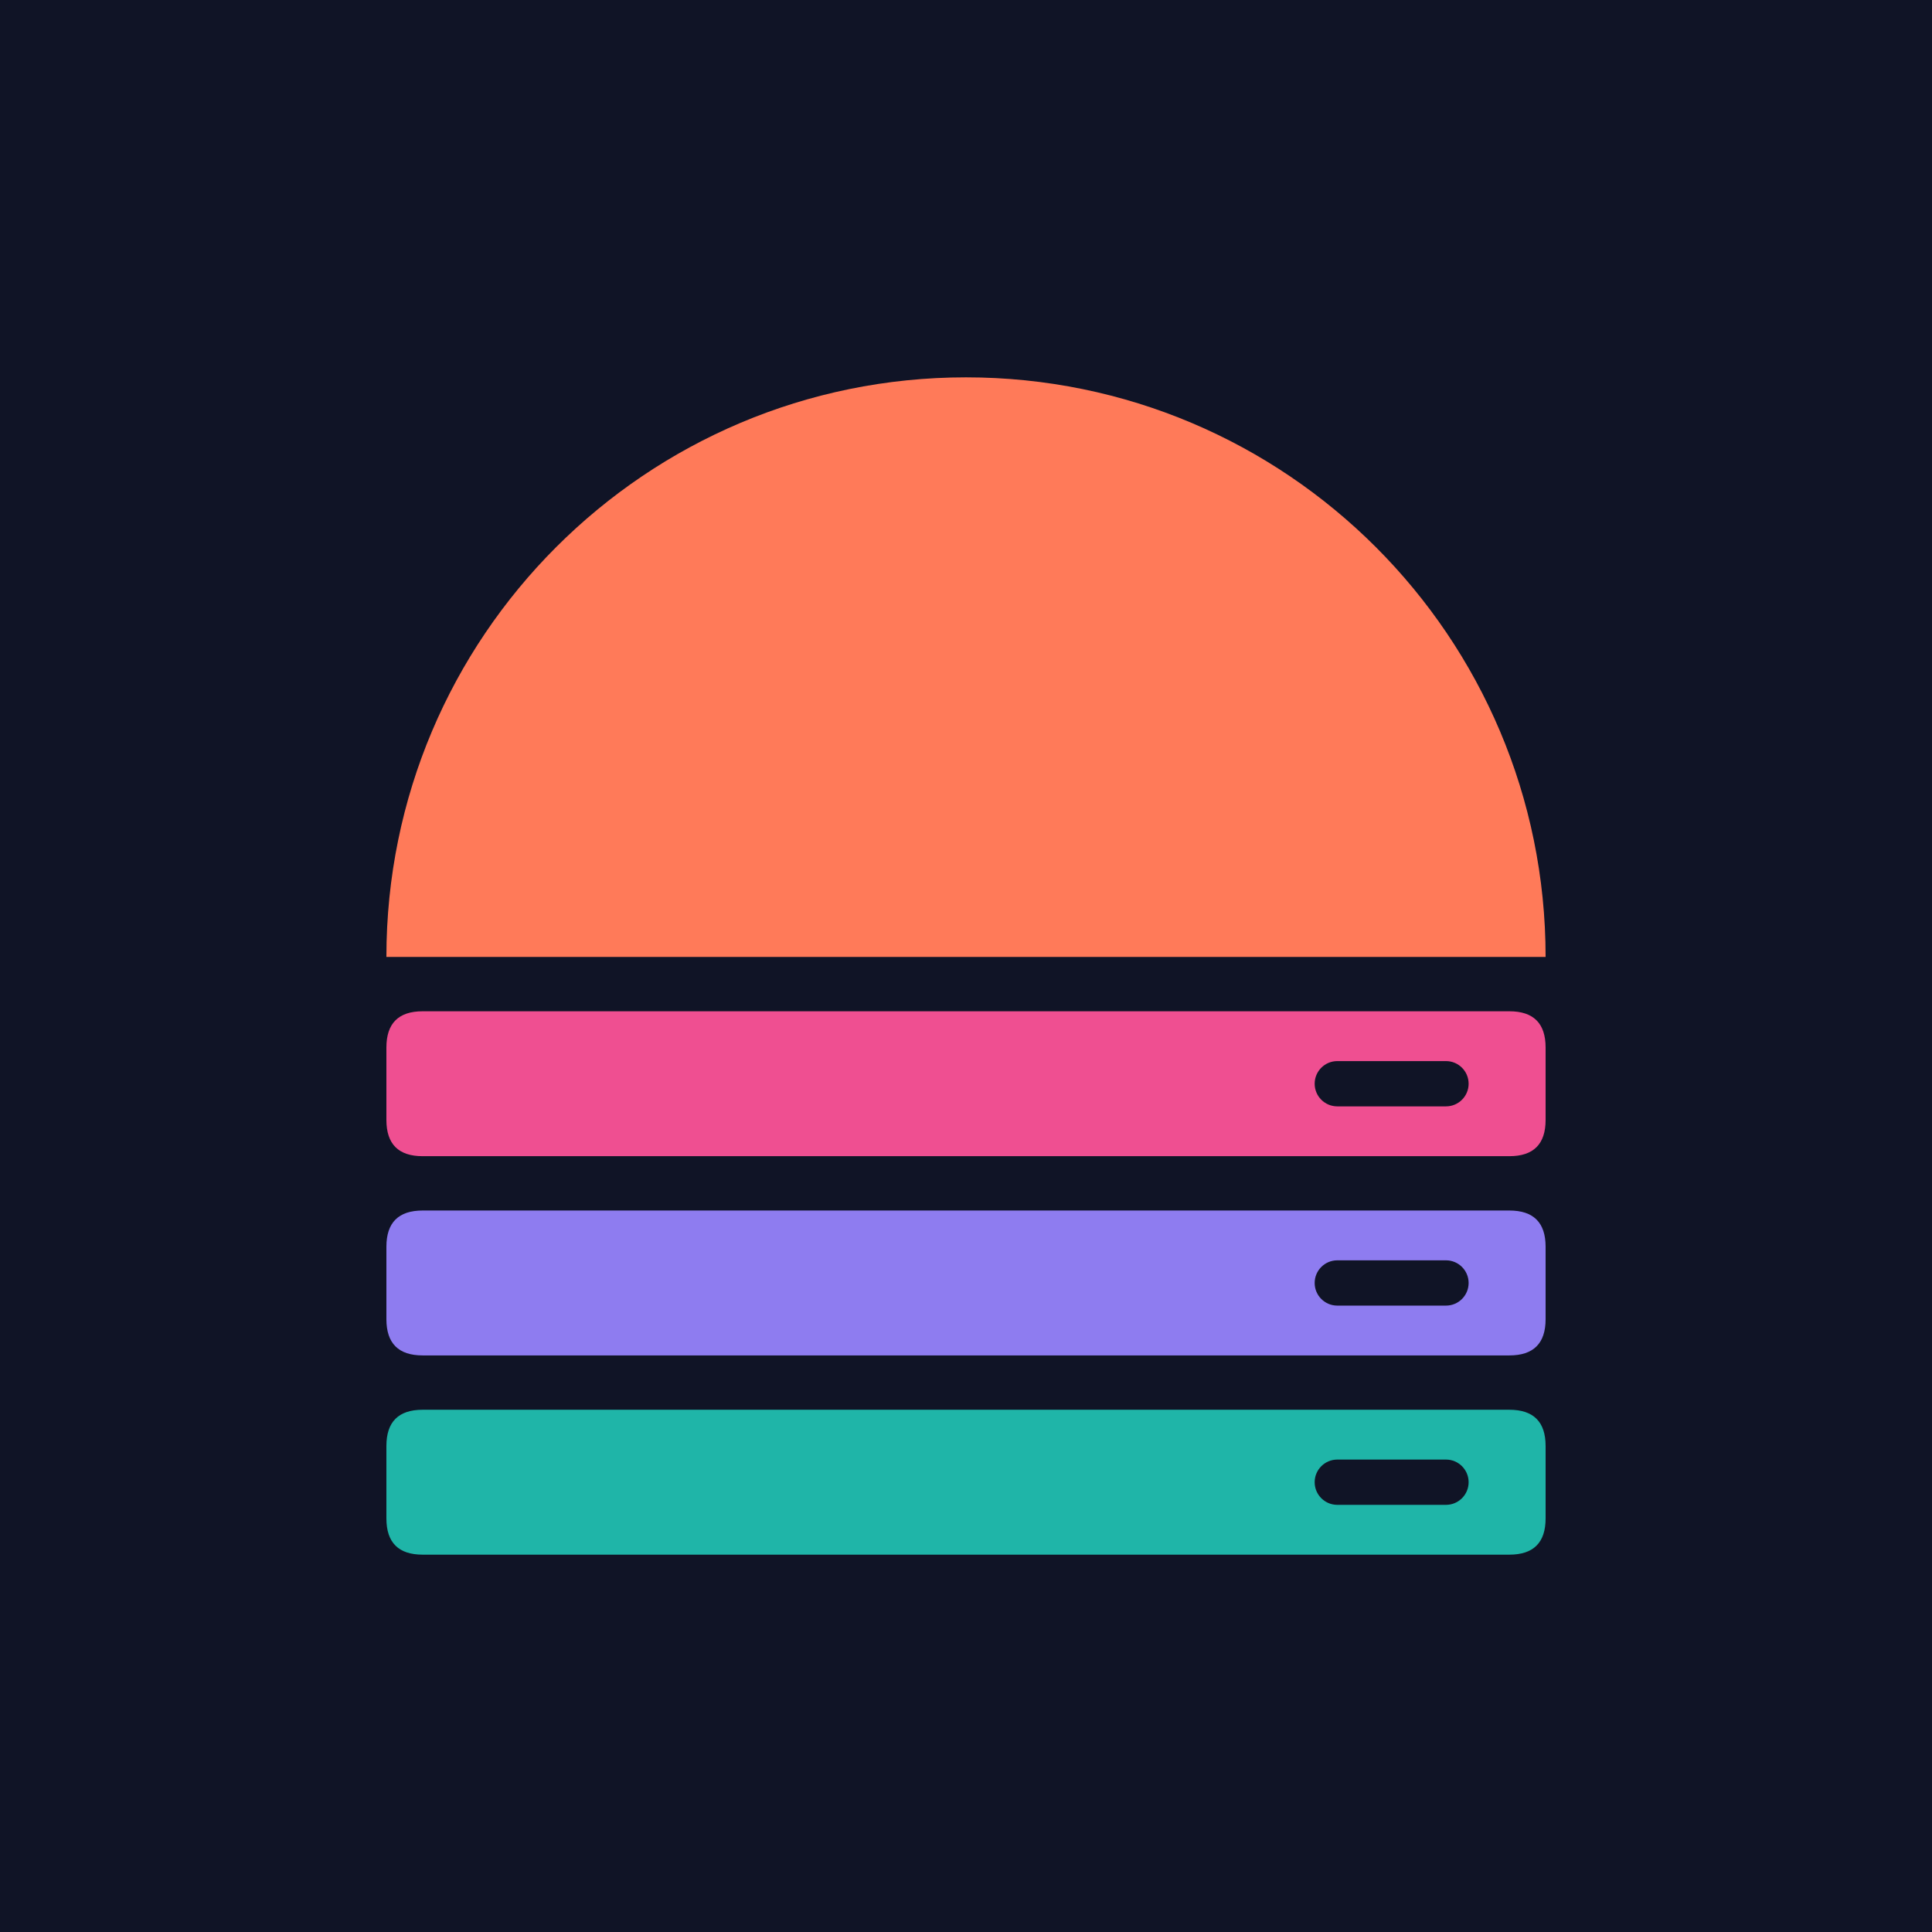
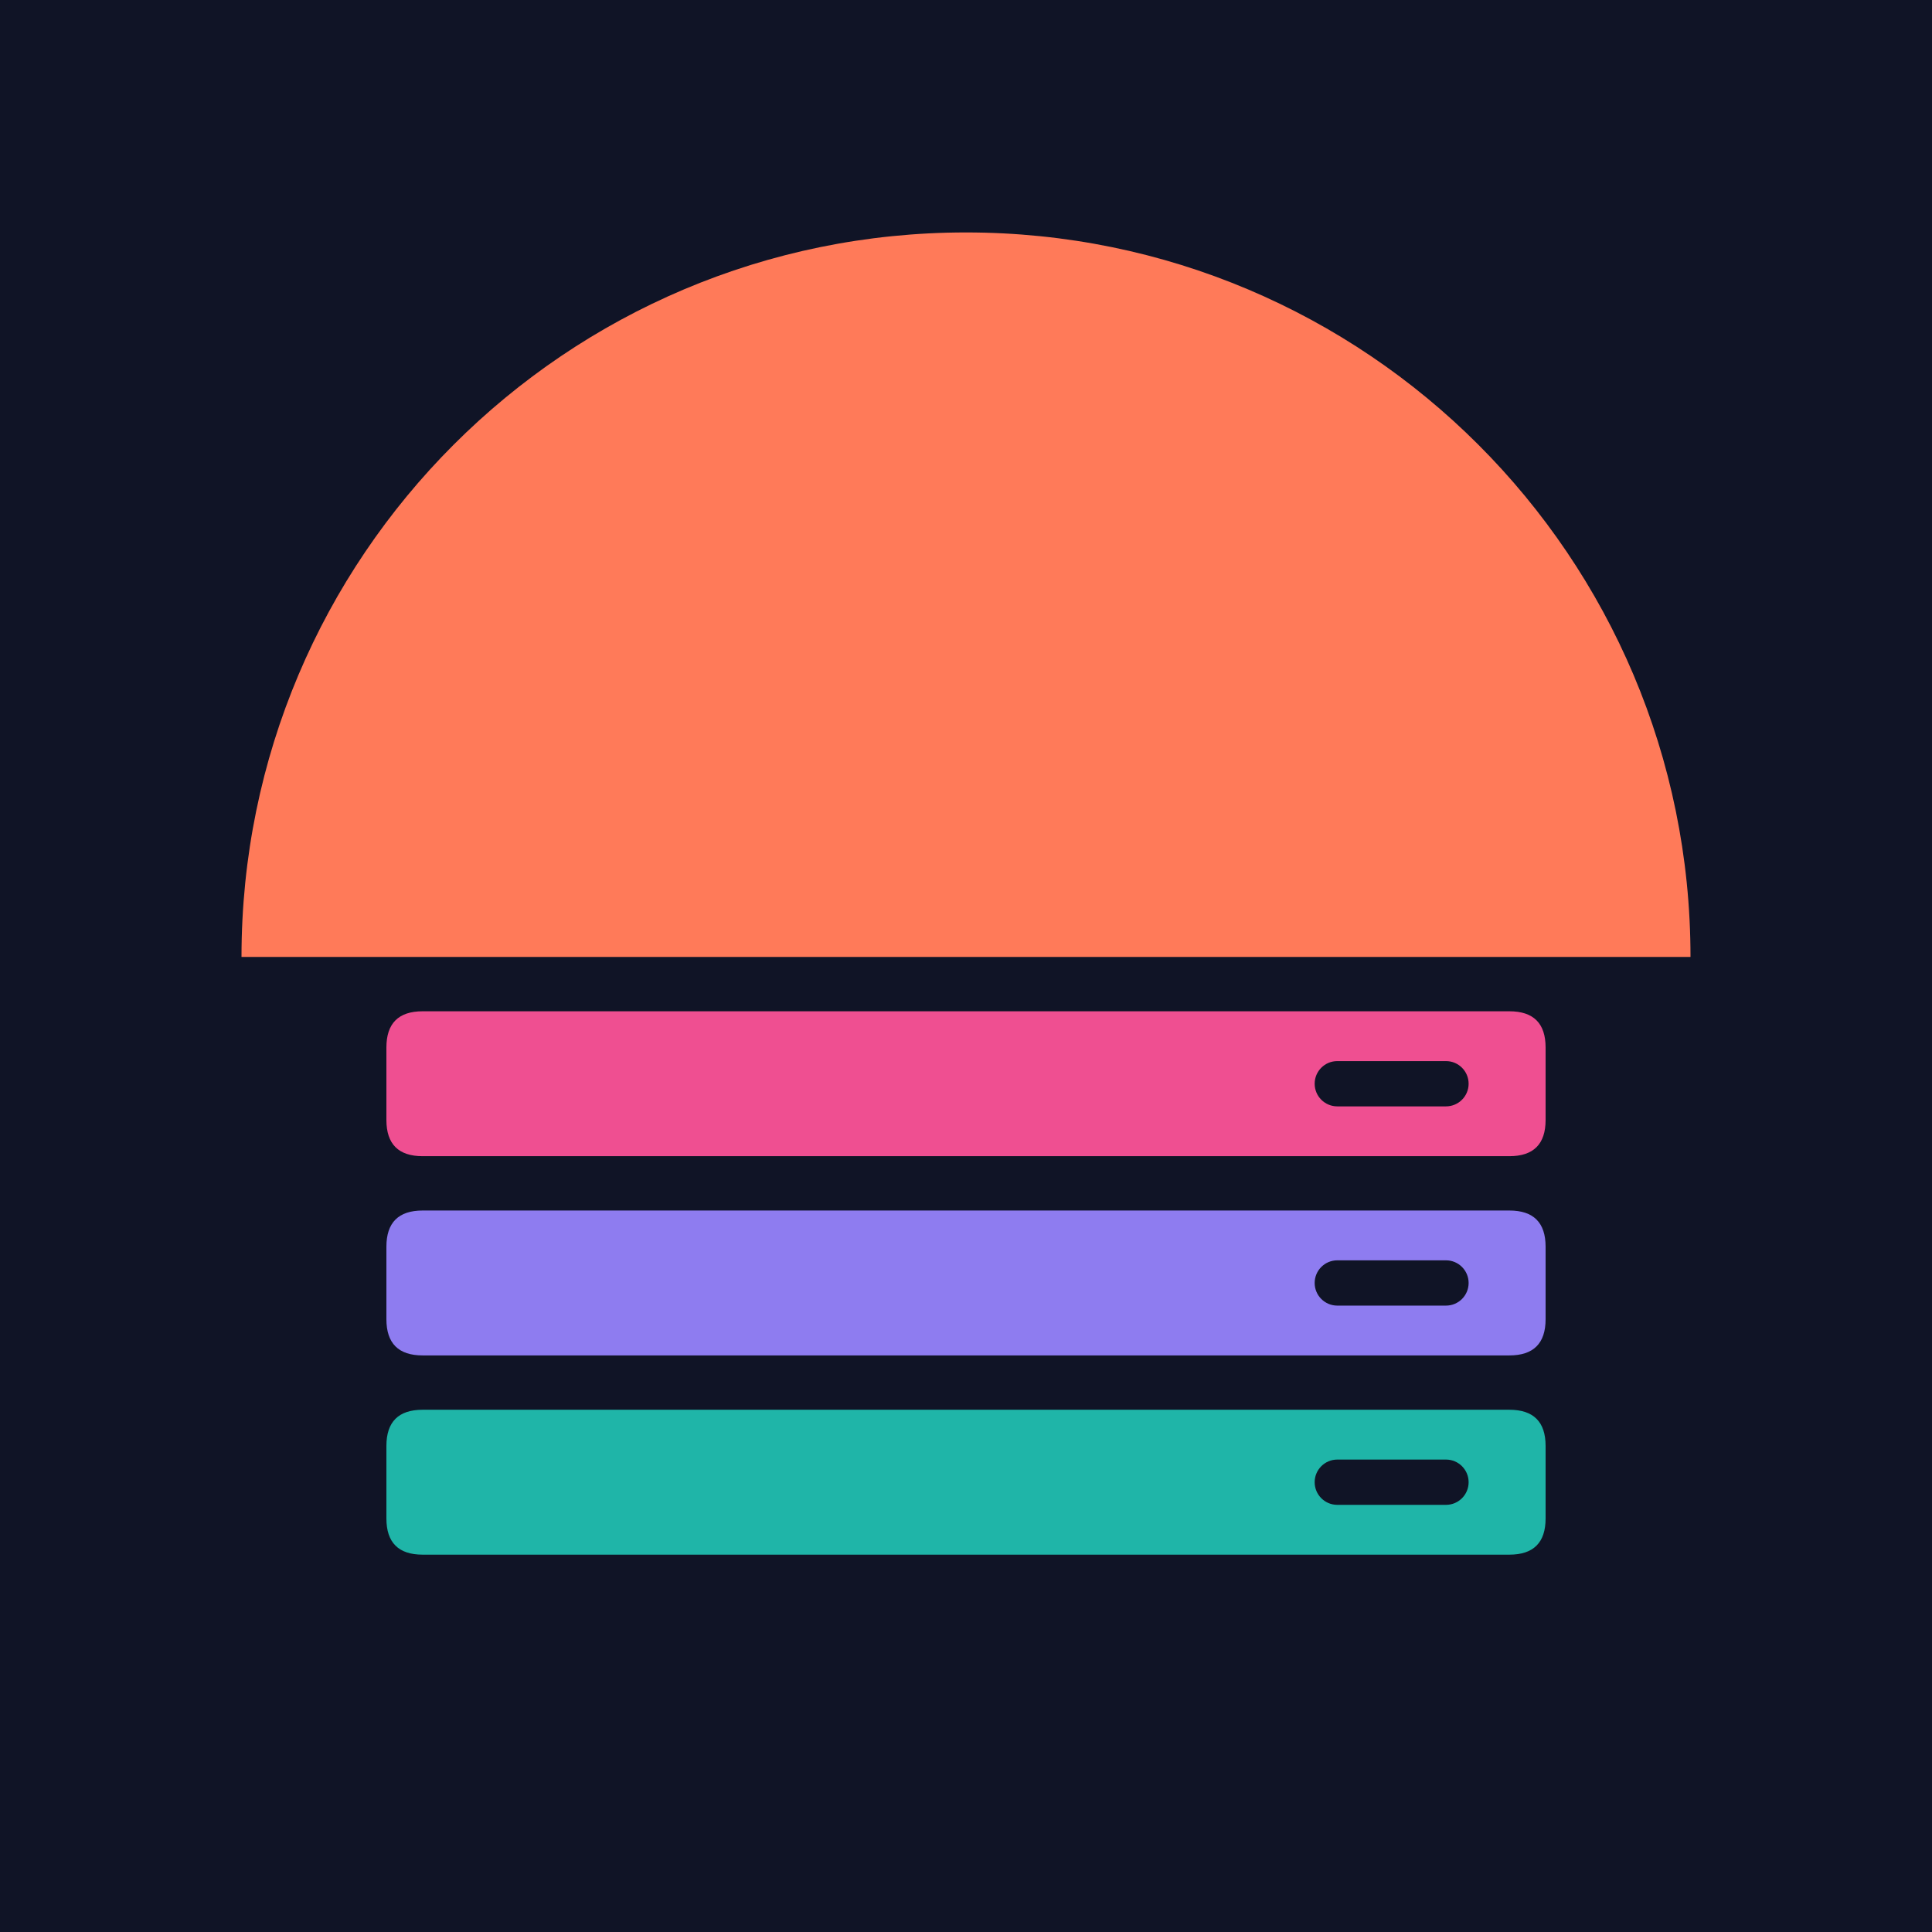
<svg xmlns="http://www.w3.org/2000/svg" viewBox="0 0 512 512" role="img" aria-labelledby="title">
  <path fill="#101426" d="M0 0h512v512H0z" />
  <g transform="translate(102.4 100) scale(1.2)">
-     <path fill="#ff7a59" d="M0 128a128 128 0 0 1 256 0Z" />
+     <path fill="#ff7a59" d="M-32 128a160 160 0 0 1 320 0Z" />
    <path fill="#ef4f91" fill-rule="evenodd" d="M8 140h240q8 0 8 8v16q0 8-8 8H8q-8 0-8-8v-16q0-8 8-8Z M210 151h24a5 5 0 0 1 0 10h-24a5 5 0 0 1 0-10Z" />
    <path fill="#8e7cf0" fill-rule="evenodd" d="M8 184h240q8 0 8 8v16q0 8-8 8H8q-8 0-8-8v-16q0-8 8-8Z M210 195h24a5 5 0 0 1 0 10h-24a5 5 0 0 1 0-10Z" />
    <path fill="#1fb5a8" fill-rule="evenodd" d="M8 228h240q8 0 8 8v16q0 8-8 8H8q-8 0-8-8v-16q0-8 8-8Z M210 239h24a5 5 0 0 1 0 10h-24a5 5 0 0 1 0-10Z" />
  </g>
</svg>
